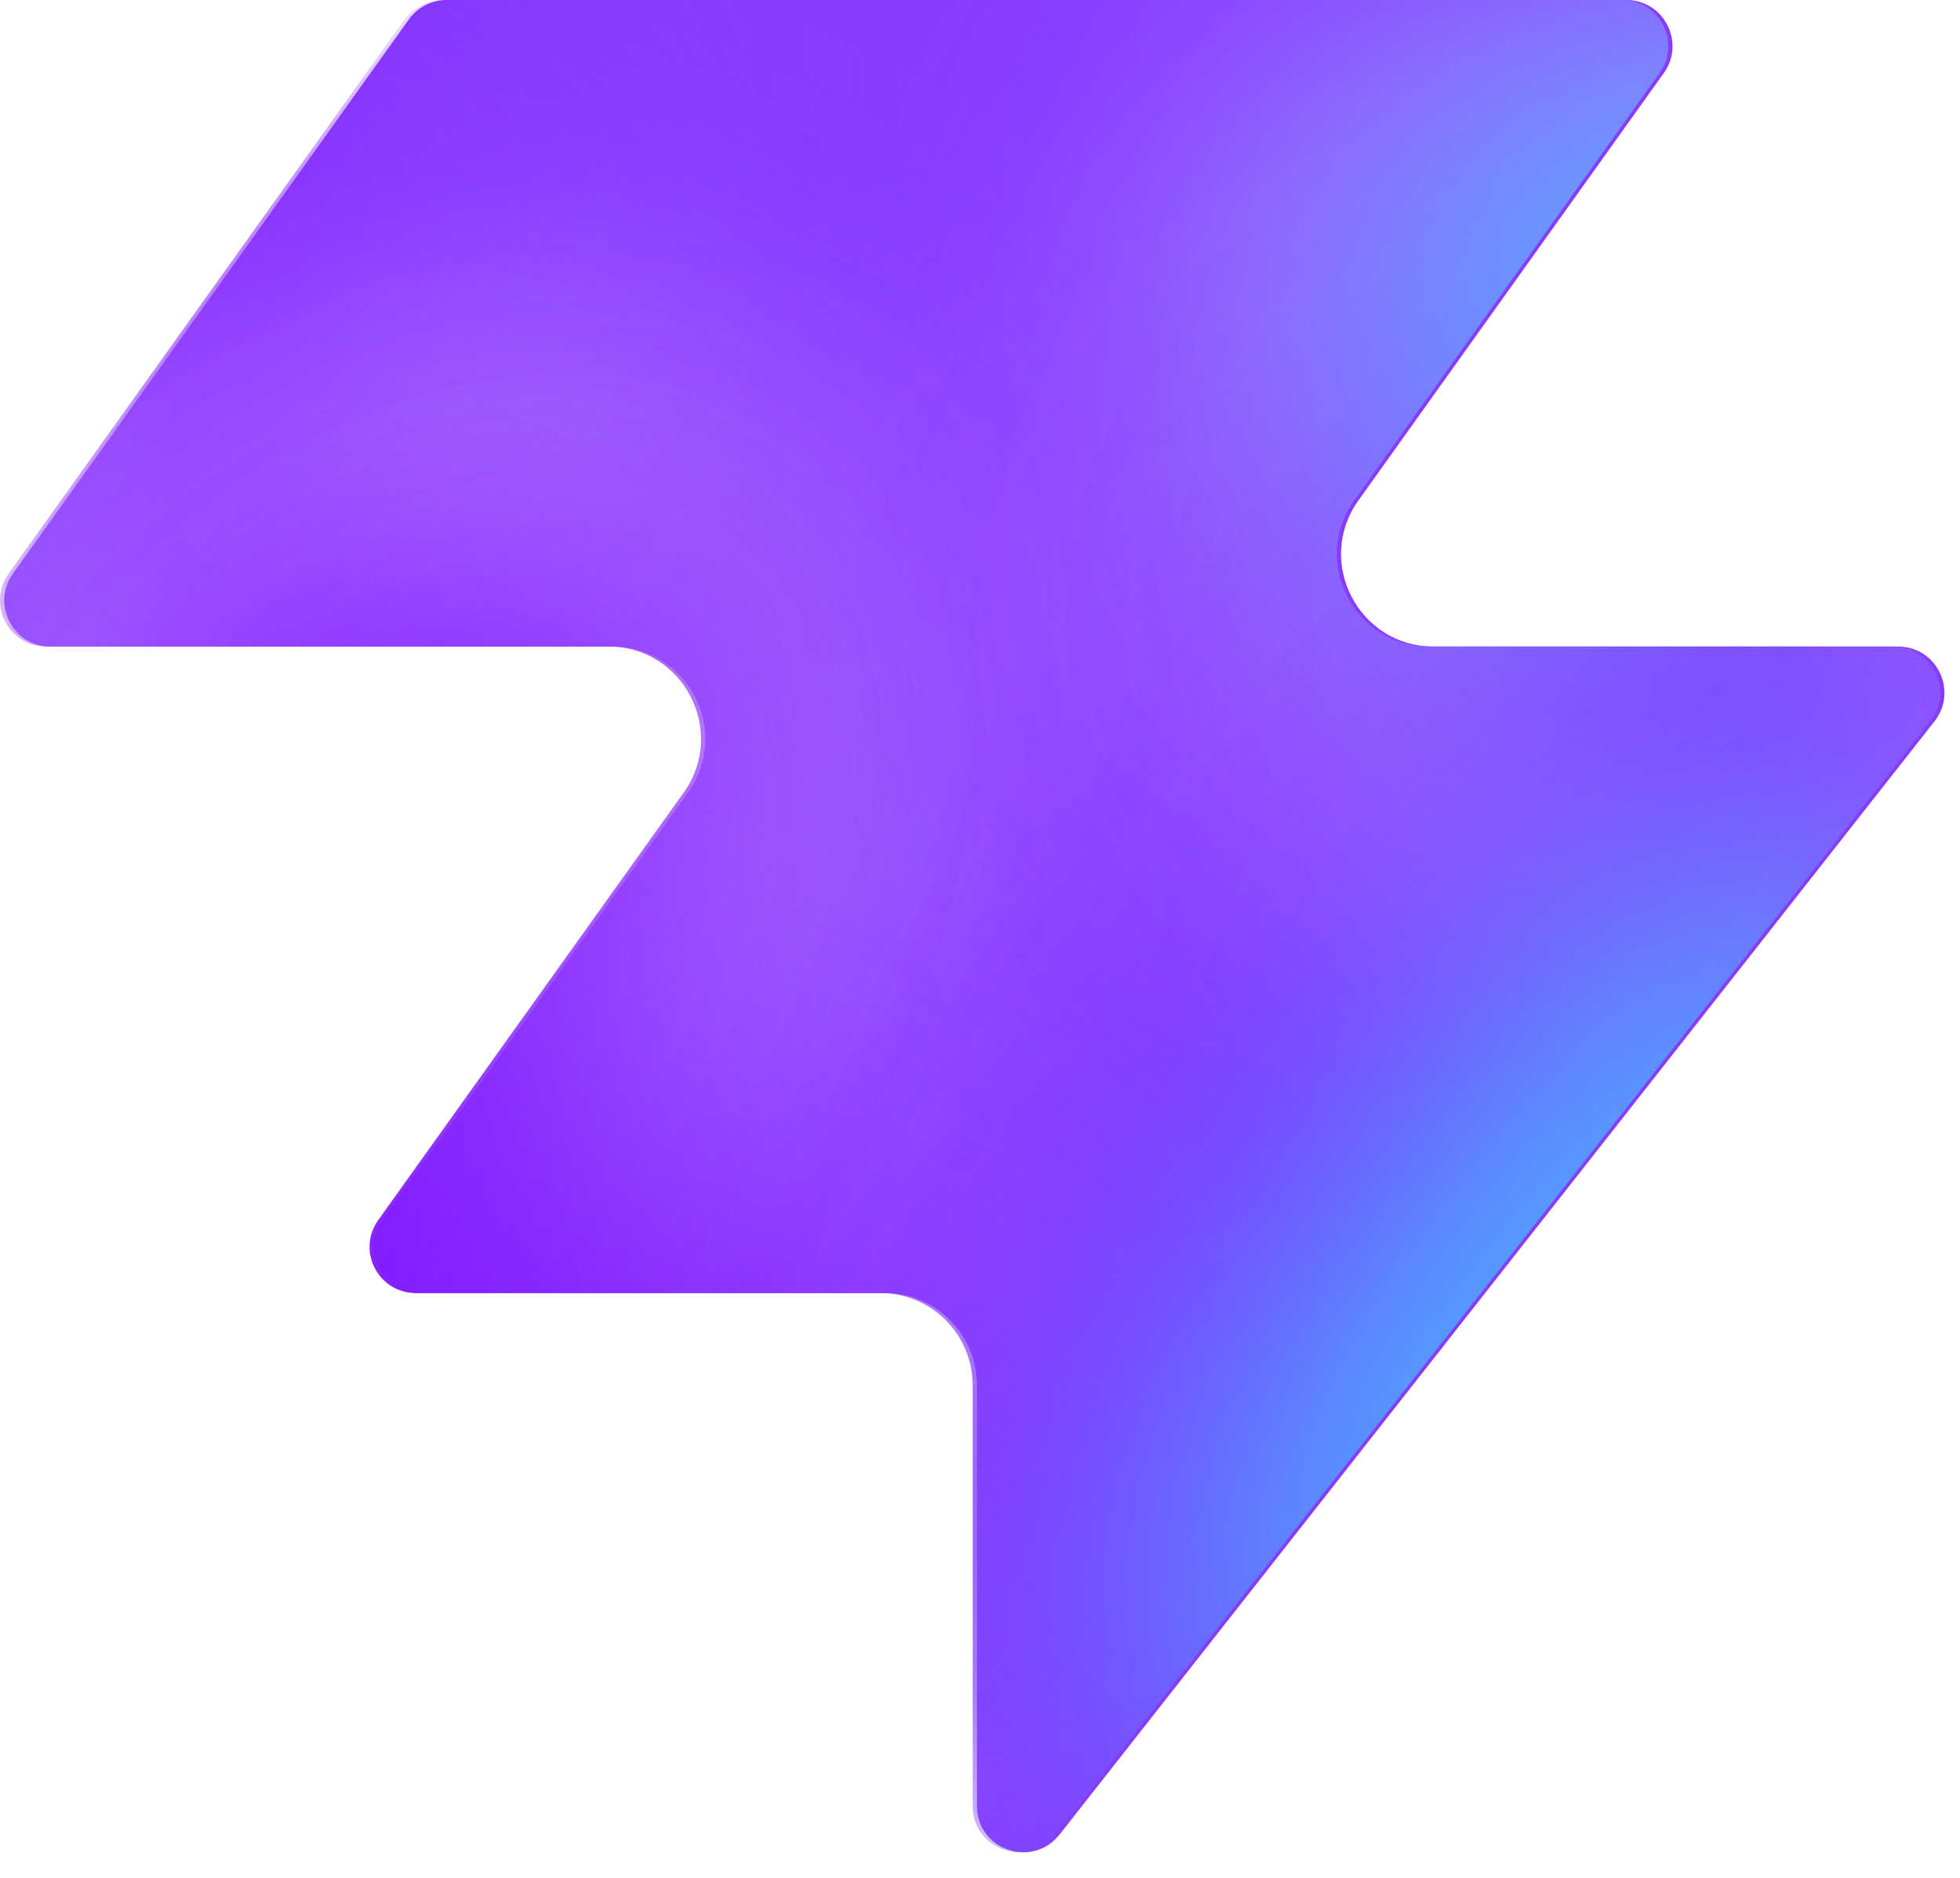
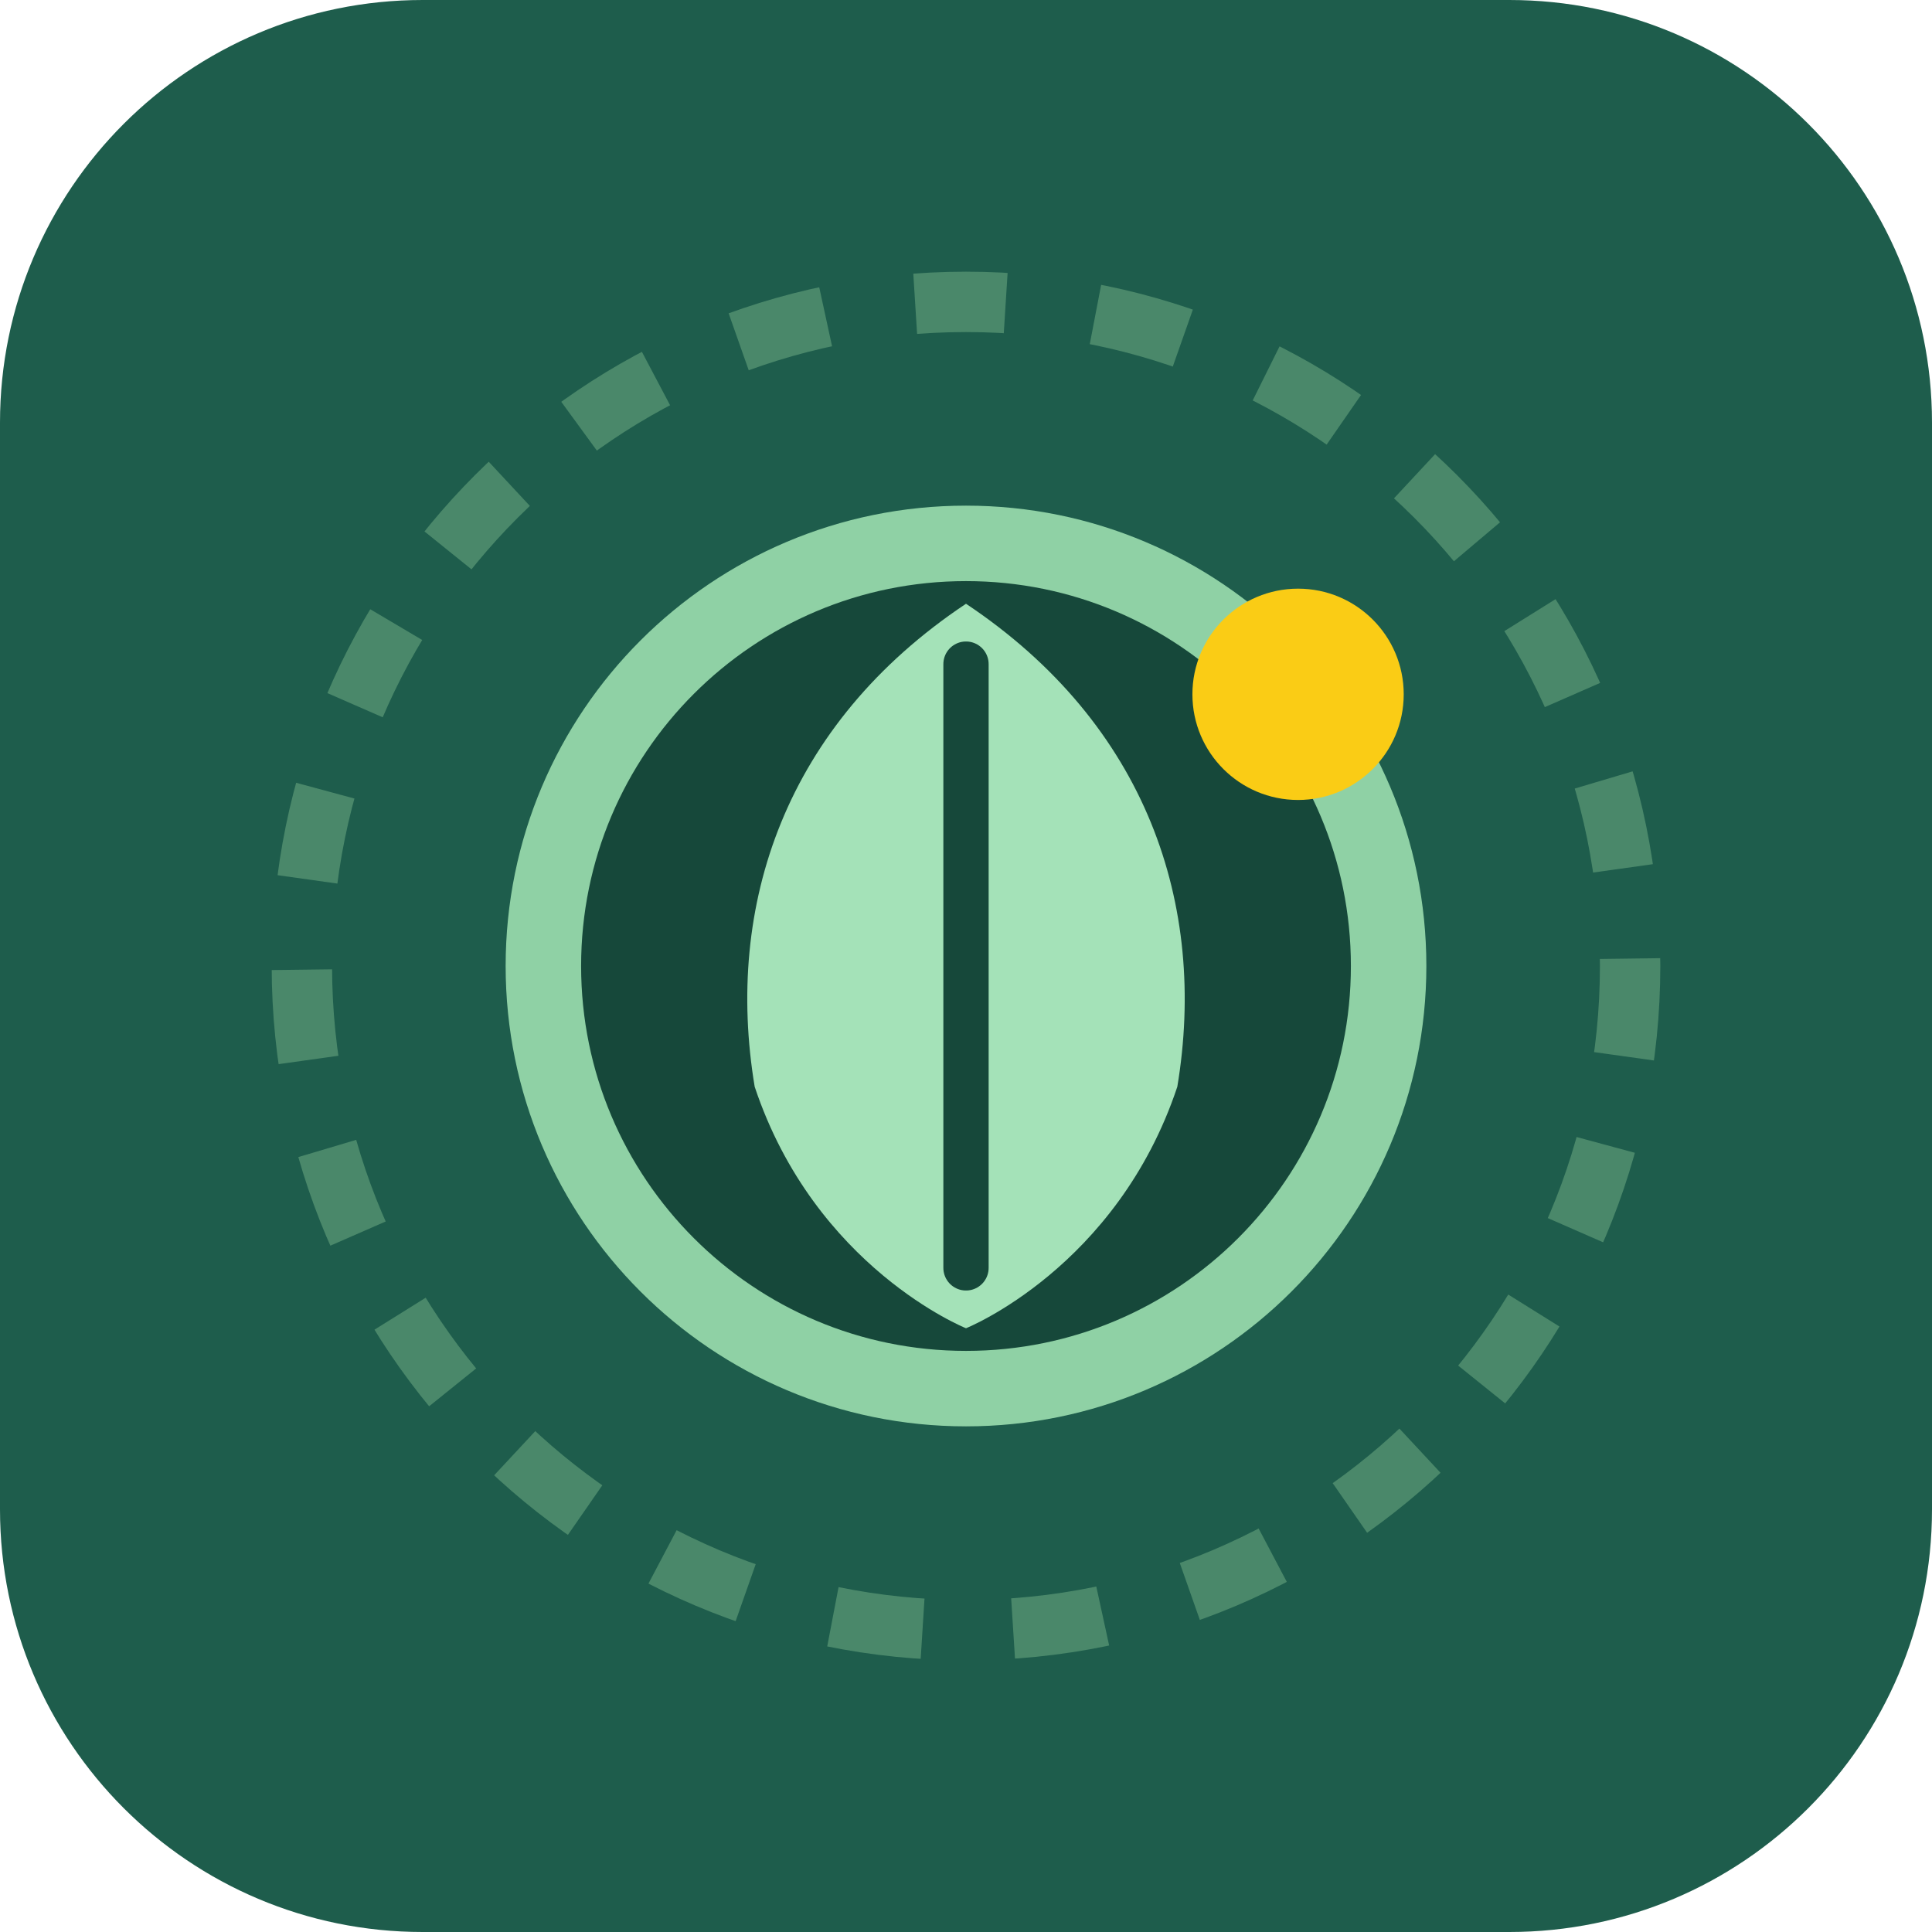
- <svg xmlns="http://www.w3.org/2000/svg" width="48" height="46" fill="none" viewBox="0 0 48 46">
-   <path fill="#863bff" d="M25.946 44.938c-.664.845-2.021.375-2.021-.698V33.937a2.26 2.26 0 0 0-2.262-2.262H10.287c-.92 0-1.456-1.04-.92-1.788l7.48-10.471c1.07-1.497 0-3.578-1.842-3.578H1.237c-.92 0-1.456-1.04-.92-1.788L10.013.474c.214-.297.556-.474.92-.474h28.894c.92 0 1.456 1.04.92 1.788l-7.48 10.471c-1.07 1.498 0 3.579 1.842 3.579h11.377c.943 0 1.473 1.088.89 1.83L25.947 44.94z" style="fill:#863bff;fill:color(display-p3 .525 .23 1);fill-opacity:1" />
-   <mask id="a" width="48" height="46" x="0" y="0" maskUnits="userSpaceOnUse" style="mask-type:alpha">
-     <path fill="#000" d="M25.842 44.938c-.664.844-2.021.375-2.021-.698V33.937a2.26 2.26 0 0 0-2.262-2.262H10.183c-.92 0-1.456-1.04-.92-1.788l7.48-10.471c1.07-1.498 0-3.579-1.842-3.579H1.133c-.92 0-1.456-1.04-.92-1.787L9.91.473c.214-.297.556-.474.92-.474h28.894c.92 0 1.456 1.04.92 1.788l-7.48 10.471c-1.07 1.498 0 3.578 1.842 3.578h11.377c.943 0 1.473 1.088.89 1.832L25.843 44.94z" style="fill:#000;fill-opacity:1" />
-   </mask>
-   <g mask="url(#a)">
-     <g filter="url(#b)">
-       <ellipse cx="5.508" cy="14.704" fill="#ede6ff" rx="5.508" ry="14.704" style="fill:#ede6ff;fill:color(display-p3 .927 .903 1);fill-opacity:1" transform="matrix(.00324 1 1 -.00324 -4.47 31.516)" />
-     </g>
-     <g filter="url(#c)">
-       <ellipse cx="10.399" cy="29.851" fill="#ede6ff" rx="10.399" ry="29.851" style="fill:#ede6ff;fill:color(display-p3 .927 .903 1);fill-opacity:1" transform="matrix(.00324 1 1 -.00324 -39.328 7.883)" />
-     </g>
-     <g filter="url(#d)">
-       <ellipse cx="5.508" cy="30.487" fill="#7e14ff" rx="5.508" ry="30.487" style="fill:#7e14ff;fill:color(display-p3 .492 .077 1);fill-opacity:1" transform="rotate(89.814 -25.913 -14.639)scale(1 -1)" />
-     </g>
-     <g filter="url(#e)">
-       <ellipse cx="5.508" cy="30.599" fill="#7e14ff" rx="5.508" ry="30.599" style="fill:#7e14ff;fill:color(display-p3 .492 .077 1);fill-opacity:1" transform="rotate(89.814 -32.644 -3.334)scale(1 -1)" />
-     </g>
-     <g filter="url(#f)">
-       <ellipse cx="5.508" cy="30.599" fill="#7e14ff" rx="5.508" ry="30.599" style="fill:#7e14ff;fill:color(display-p3 .492 .077 1);fill-opacity:1" transform="matrix(.00324 1 1 -.00324 -34.34 30.47)" />
-     </g>
-     <g filter="url(#g)">
-       <ellipse cx="14.072" cy="22.078" fill="#ede6ff" rx="14.072" ry="22.078" style="fill:#ede6ff;fill:color(display-p3 .927 .903 1);fill-opacity:1" transform="rotate(93.35 24.506 48.493)scale(-1 1)" />
-     </g>
-     <g filter="url(#h)">
-       <ellipse cx="3.47" cy="21.501" fill="#7e14ff" rx="3.47" ry="21.501" style="fill:#7e14ff;fill:color(display-p3 .492 .077 1);fill-opacity:1" transform="rotate(89.009 28.708 47.59)scale(-1 1)" />
-     </g>
-     <g filter="url(#i)">
-       <ellipse cx="3.47" cy="21.501" fill="#7e14ff" rx="3.47" ry="21.501" style="fill:#7e14ff;fill:color(display-p3 .492 .077 1);fill-opacity:1" transform="rotate(89.009 28.708 47.59)scale(-1 1)" />
-     </g>
-     <g filter="url(#j)">
-       <ellipse cx=".387" cy="8.972" fill="#7e14ff" rx="4.407" ry="29.108" style="fill:#7e14ff;fill:color(display-p3 .492 .077 1);fill-opacity:1" transform="rotate(39.51 .387 8.972)" />
-     </g>
-     <g filter="url(#k)">
-       <ellipse cx="47.523" cy="-6.092" fill="#7e14ff" rx="4.407" ry="29.108" style="fill:#7e14ff;fill:color(display-p3 .492 .077 1);fill-opacity:1" transform="rotate(37.892 47.523 -6.092)" />
-     </g>
-     <g filter="url(#l)">
-       <ellipse cx="41.412" cy="6.333" fill="#47bfff" rx="5.971" ry="9.665" style="fill:#47bfff;fill:color(display-p3 .28 .748 1);fill-opacity:1" transform="rotate(37.892 41.412 6.333)" />
-     </g>
-     <g filter="url(#m)">
-       <ellipse cx="-1.879" cy="38.332" fill="#7e14ff" rx="4.407" ry="29.108" style="fill:#7e14ff;fill:color(display-p3 .492 .077 1);fill-opacity:1" transform="rotate(37.892 -1.88 38.332)" />
-     </g>
-     <g filter="url(#n)">
-       <ellipse cx="-1.879" cy="38.332" fill="#7e14ff" rx="4.407" ry="29.108" style="fill:#7e14ff;fill:color(display-p3 .492 .077 1);fill-opacity:1" transform="rotate(37.892 -1.88 38.332)" />
-     </g>
-     <g filter="url(#o)">
-       <ellipse cx="35.651" cy="29.907" fill="#7e14ff" rx="4.407" ry="29.108" style="fill:#7e14ff;fill:color(display-p3 .492 .077 1);fill-opacity:1" transform="rotate(37.892 35.651 29.907)" />
-     </g>
-     <g filter="url(#p)">
-       <ellipse cx="38.418" cy="32.4" fill="#47bfff" rx="5.971" ry="15.297" style="fill:#47bfff;fill:color(display-p3 .28 .748 1);fill-opacity:1" transform="rotate(37.892 38.418 32.4)" />
-     </g>
-   </g>
-   <defs>
-     <filter id="b" width="60.045" height="41.654" x="-19.77" y="16.149" color-interpolation-filters="sRGB" filterUnits="userSpaceOnUse">
-       <feFlood flood-opacity="0" result="BackgroundImageFix" />
-       <feBlend in="SourceGraphic" in2="BackgroundImageFix" result="shape" />
-       <feGaussianBlur result="effect1_foregroundBlur_2002_17158" stdDeviation="7.659" />
-     </filter>
-     <filter id="c" width="90.34" height="51.437" x="-54.613" y="-7.533" color-interpolation-filters="sRGB" filterUnits="userSpaceOnUse">
-       <feFlood flood-opacity="0" result="BackgroundImageFix" />
-       <feBlend in="SourceGraphic" in2="BackgroundImageFix" result="shape" />
-       <feGaussianBlur result="effect1_foregroundBlur_2002_17158" stdDeviation="7.659" />
-     </filter>
-     <filter id="d" width="79.355" height="29.4" x="-49.64" y="2.03" color-interpolation-filters="sRGB" filterUnits="userSpaceOnUse">
-       <feFlood flood-opacity="0" result="BackgroundImageFix" />
-       <feBlend in="SourceGraphic" in2="BackgroundImageFix" result="shape" />
-       <feGaussianBlur result="effect1_foregroundBlur_2002_17158" stdDeviation="4.596" />
-     </filter>
-     <filter id="e" width="79.579" height="29.4" x="-45.045" y="20.029" color-interpolation-filters="sRGB" filterUnits="userSpaceOnUse">
-       <feFlood flood-opacity="0" result="BackgroundImageFix" />
-       <feBlend in="SourceGraphic" in2="BackgroundImageFix" result="shape" />
-       <feGaussianBlur result="effect1_foregroundBlur_2002_17158" stdDeviation="4.596" />
-     </filter>
-     <filter id="f" width="79.579" height="29.4" x="-43.513" y="21.178" color-interpolation-filters="sRGB" filterUnits="userSpaceOnUse">
-       <feFlood flood-opacity="0" result="BackgroundImageFix" />
-       <feBlend in="SourceGraphic" in2="BackgroundImageFix" result="shape" />
-       <feGaussianBlur result="effect1_foregroundBlur_2002_17158" stdDeviation="4.596" />
-     </filter>
-     <filter id="g" width="74.749" height="58.852" x="15.756" y="-17.901" color-interpolation-filters="sRGB" filterUnits="userSpaceOnUse">
-       <feFlood flood-opacity="0" result="BackgroundImageFix" />
-       <feBlend in="SourceGraphic" in2="BackgroundImageFix" result="shape" />
-       <feGaussianBlur result="effect1_foregroundBlur_2002_17158" stdDeviation="7.659" />
-     </filter>
-     <filter id="h" width="61.377" height="25.362" x="23.548" y="2.284" color-interpolation-filters="sRGB" filterUnits="userSpaceOnUse">
-       <feFlood flood-opacity="0" result="BackgroundImageFix" />
-       <feBlend in="SourceGraphic" in2="BackgroundImageFix" result="shape" />
-       <feGaussianBlur result="effect1_foregroundBlur_2002_17158" stdDeviation="4.596" />
-     </filter>
-     <filter id="i" width="61.377" height="25.362" x="23.548" y="2.284" color-interpolation-filters="sRGB" filterUnits="userSpaceOnUse">
-       <feFlood flood-opacity="0" result="BackgroundImageFix" />
-       <feBlend in="SourceGraphic" in2="BackgroundImageFix" result="shape" />
-       <feGaussianBlur result="effect1_foregroundBlur_2002_17158" stdDeviation="4.596" />
-     </filter>
-     <filter id="j" width="56.045" height="63.649" x="-27.636" y="-22.853" color-interpolation-filters="sRGB" filterUnits="userSpaceOnUse">
-       <feFlood flood-opacity="0" result="BackgroundImageFix" />
-       <feBlend in="SourceGraphic" in2="BackgroundImageFix" result="shape" />
-       <feGaussianBlur result="effect1_foregroundBlur_2002_17158" stdDeviation="4.596" />
-     </filter>
-     <filter id="k" width="54.814" height="64.646" x="20.116" y="-38.415" color-interpolation-filters="sRGB" filterUnits="userSpaceOnUse">
-       <feFlood flood-opacity="0" result="BackgroundImageFix" />
-       <feBlend in="SourceGraphic" in2="BackgroundImageFix" result="shape" />
-       <feGaussianBlur result="effect1_foregroundBlur_2002_17158" stdDeviation="4.596" />
-     </filter>
-     <filter id="l" width="33.541" height="35.313" x="24.641" y="-11.323" color-interpolation-filters="sRGB" filterUnits="userSpaceOnUse">
-       <feFlood flood-opacity="0" result="BackgroundImageFix" />
-       <feBlend in="SourceGraphic" in2="BackgroundImageFix" result="shape" />
-       <feGaussianBlur result="effect1_foregroundBlur_2002_17158" stdDeviation="4.596" />
-     </filter>
-     <filter id="m" width="54.814" height="64.646" x="-29.286" y="6.009" color-interpolation-filters="sRGB" filterUnits="userSpaceOnUse">
-       <feFlood flood-opacity="0" result="BackgroundImageFix" />
-       <feBlend in="SourceGraphic" in2="BackgroundImageFix" result="shape" />
-       <feGaussianBlur result="effect1_foregroundBlur_2002_17158" stdDeviation="4.596" />
-     </filter>
-     <filter id="n" width="54.814" height="64.646" x="-29.286" y="6.009" color-interpolation-filters="sRGB" filterUnits="userSpaceOnUse">
-       <feFlood flood-opacity="0" result="BackgroundImageFix" />
-       <feBlend in="SourceGraphic" in2="BackgroundImageFix" result="shape" />
-       <feGaussianBlur result="effect1_foregroundBlur_2002_17158" stdDeviation="4.596" />
-     </filter>
-     <filter id="o" width="54.814" height="64.646" x="8.244" y="-2.416" color-interpolation-filters="sRGB" filterUnits="userSpaceOnUse">
-       <feFlood flood-opacity="0" result="BackgroundImageFix" />
-       <feBlend in="SourceGraphic" in2="BackgroundImageFix" result="shape" />
-       <feGaussianBlur result="effect1_foregroundBlur_2002_17158" stdDeviation="4.596" />
-     </filter>
-     <filter id="p" width="39.409" height="43.623" x="18.713" y="10.588" color-interpolation-filters="sRGB" filterUnits="userSpaceOnUse">
-       <feFlood flood-opacity="0" result="BackgroundImageFix" />
-       <feBlend in="SourceGraphic" in2="BackgroundImageFix" result="shape" />
-       <feGaussianBlur result="effect1_foregroundBlur_2002_17158" stdDeviation="4.596" />
-     </filter>
-   </defs>
+ <svg xmlns="http://www.w3.org/2000/svg" viewBox="0 0 64 64" fill="none">
+   <rect width="64" height="64" rx="14" fill="#1e5d4c" />
+   <circle cx="32" cy="32" r="22" stroke="#68a57e" stroke-width="2" stroke-dasharray="3 3" opacity="0.6" />
+   <circle cx="32" cy="32" r="14" stroke="#8fd1a5" stroke-width="2.5" fill="#16483a" />
+   <path d="M32 20C26 24 24 30 25 36C27 42 32 44 32 44C32 44 37 42 39 36C40 30 38 24 32 20Z" fill="#a4e2b8" />
+   <path d="M32 22V42" stroke="#16483a" stroke-width="1.5" stroke-linecap="round" />
+   <circle cx="43" cy="23" r="3.5" fill="#facc15" />
</svg>
